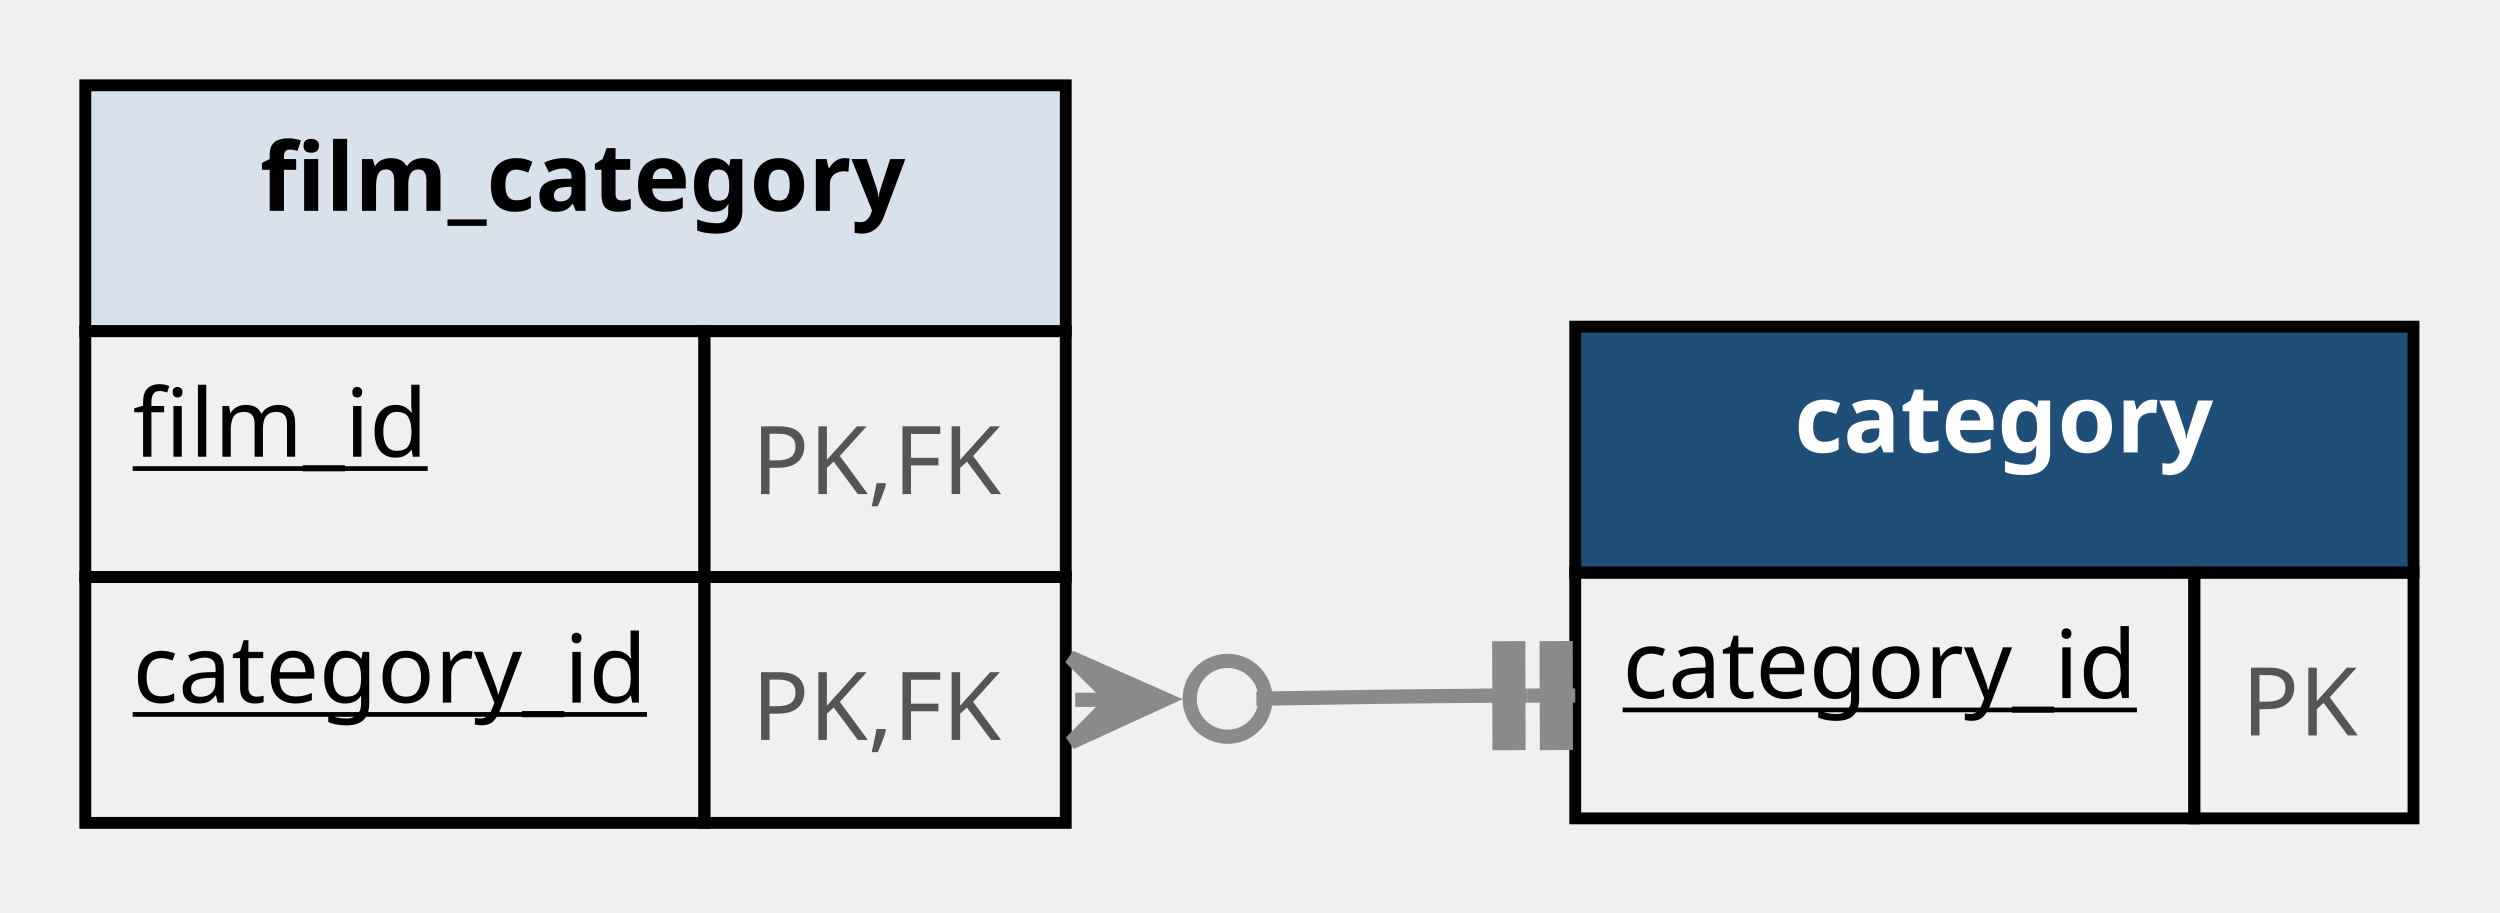
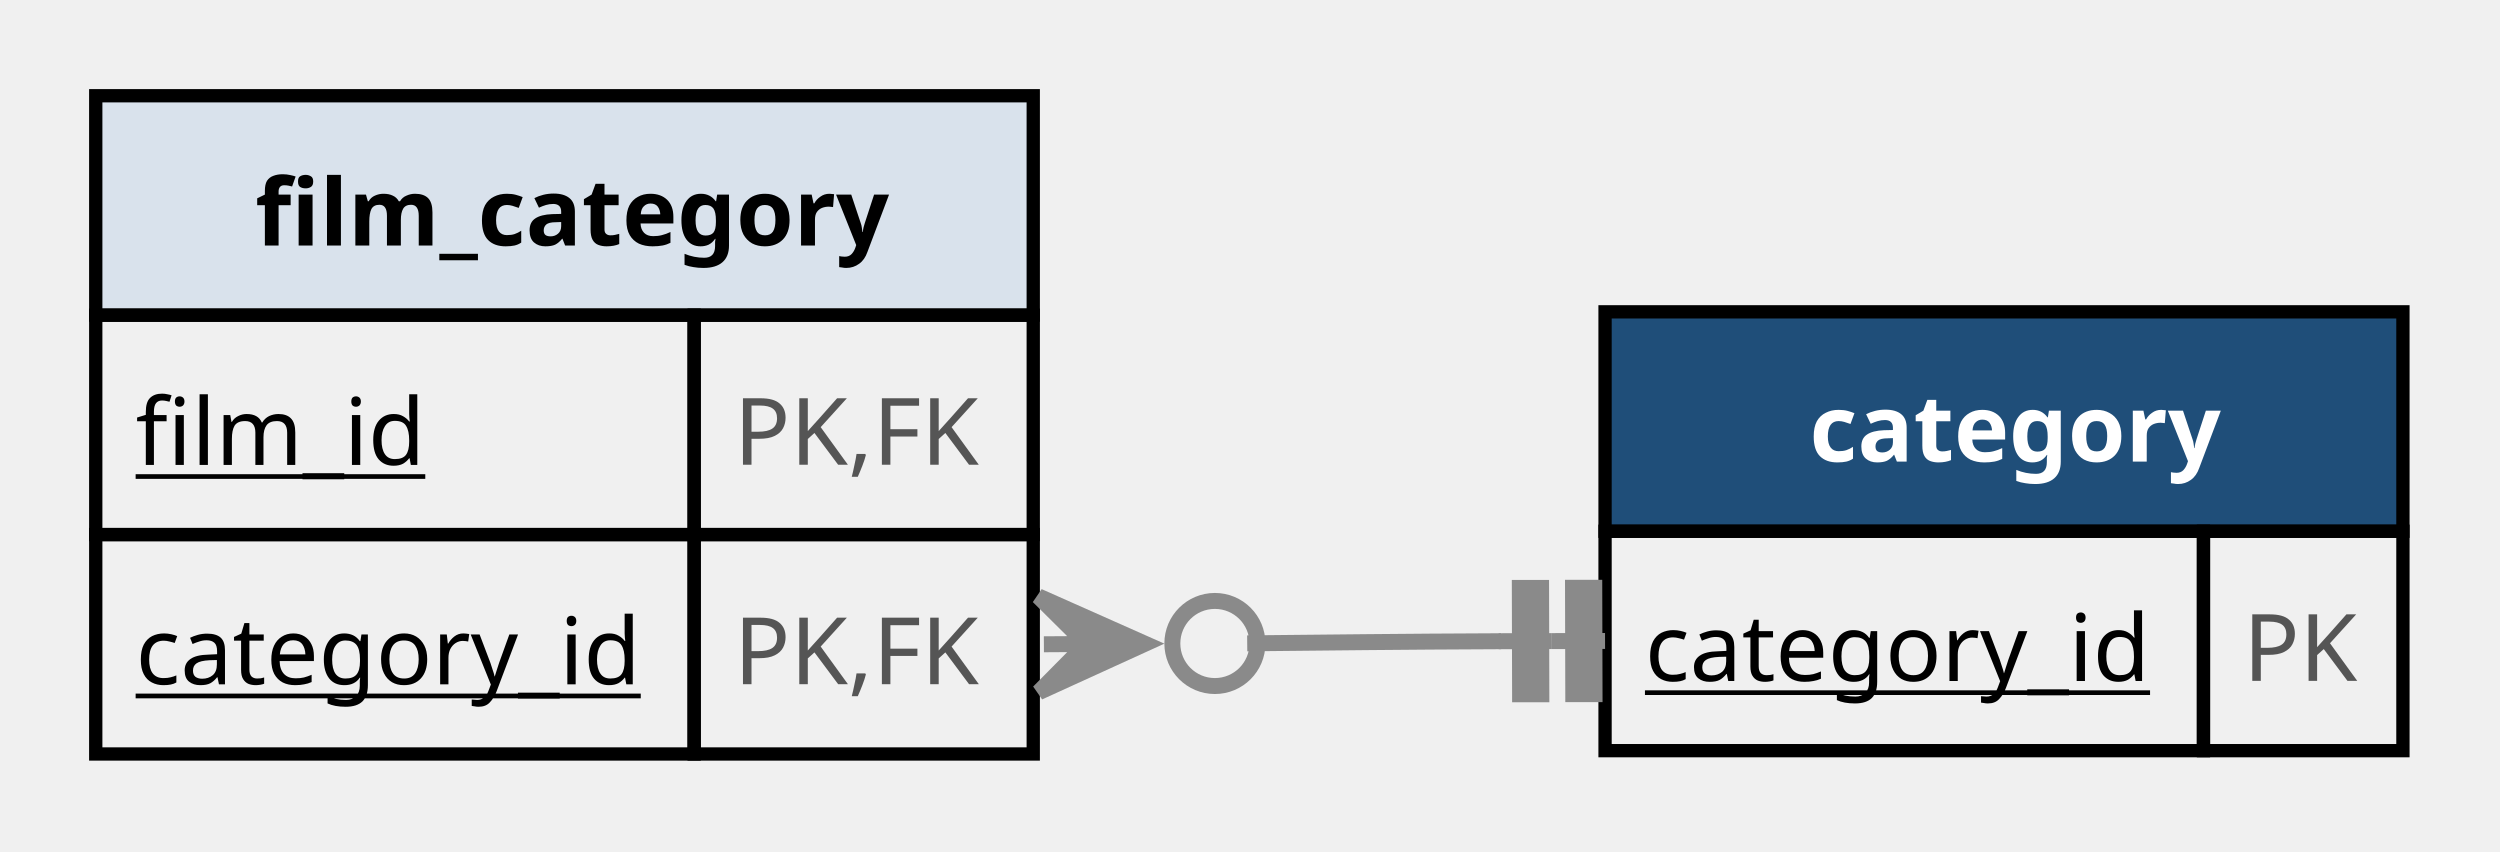
- <svg xmlns="http://www.w3.org/2000/svg" width="211pt" height="77pt" viewBox="0.00 0.00 211.00 77.00">
-   <g id="graph0" class="graph" transform="scale(1 1) rotate(0) translate(7.2 69.45)">
+ <svg xmlns="http://www.w3.org/2000/svg" width="188pt" height="64pt" viewBox="0.00 0.00 188.00 64.00">
+   <g id="graph0" class="graph" transform="scale(1 1) rotate(0) translate(7.2 56.7)">
    <g id="node1" class="node">
-       <polygon fill="#1f4e79" stroke="none" points="125.75,-21.12 125.75,-41.88 196.5,-41.88 196.5,-21.12 125.75,-21.12" />
-       <polygon fill="none" stroke="#000000" points="125.75,-21.12 125.75,-41.88 196.5,-41.88 196.5,-21.12 125.75,-21.12" />
-       <text xml:space="preserve" text-anchor="start" x="144.25" y="-31.27" font-family="Noto Sans KR" font-weight="bold" font-size="8.00" fill="#ffffff">category</text>
-       <polygon fill="none" stroke="#000000" points="125.75,-0.38 125.75,-21.12 178,-21.12 178,-0.38 125.75,-0.38" />
-       <text xml:space="preserve" text-anchor="start" x="129.75" y="-10.53" font-family="Noto Sans KR" text-decoration="underline" font-size="8.00">category_id</text>
-       <polygon fill="none" stroke="#000000" points="178,-0.38 178,-21.12 196.5,-21.12 196.5,-0.38 178,-0.38" />
-       <text xml:space="preserve" text-anchor="start" x="182" y="-7.38" font-family="Noto Sans KR" font-size="8.00" fill="#555555">PK</text>
+       <polygon fill="#1f4e79" stroke="none" points="113.5,-16.75 113.5,-33.25 173.5,-33.25 173.5,-16.75 113.5,-16.75" />
+       <polygon fill="none" stroke="#000000" points="113.5,-16.75 113.5,-33.25 173.5,-33.25 173.5,-16.75 113.5,-16.75" />
+       <text xml:space="preserve" text-anchor="start" x="128.88" y="-21.99" font-family="Noto Sans KR" font-weight="bold" font-size="7.00" fill="#ffffff">category</text>
+       <polygon fill="none" stroke="#000000" points="113.5,-0.25 113.5,-16.75 158.5,-16.75 158.5,-0.25 113.5,-0.25" />
+       <text xml:space="preserve" text-anchor="start" x="116.5" y="-5.49" font-family="Noto Sans KR" text-decoration="underline" font-size="7.00">category_id</text>
+       <polygon fill="none" stroke="#000000" points="158.5,-0.25 158.5,-16.75 173.5,-16.75 173.5,-0.25 158.5,-0.25" />
+       <text xml:space="preserve" text-anchor="start" x="161.5" y="-5.5" font-family="Noto Sans KR" font-size="7.00" fill="#555555">PK</text>
    </g>
    <g id="node2" class="node">
-       <polygon fill="#d9e2ec" stroke="none" points="0,-41.5 0,-62.25 82.75,-62.25 82.75,-41.5 0,-41.5" />
-       <polygon fill="none" stroke="#000000" points="0,-41.5 0,-62.25 82.75,-62.25 82.75,-41.5 0,-41.5" />
-       <text xml:space="preserve" text-anchor="start" x="14.75" y="-51.65" font-family="Noto Sans KR" font-weight="bold" font-size="8.00" fill="#000000">film_category</text>
-       <polygon fill="none" stroke="#000000" points="0,-20.75 0,-41.5 52.25,-41.5 52.25,-20.75 0,-20.75" />
-       <text xml:space="preserve" text-anchor="start" x="4" y="-30.9" font-family="Noto Sans KR" text-decoration="underline" font-size="8.00">film_id</text>
-       <polygon fill="none" stroke="#000000" points="52.25,-20.75 52.25,-41.5 82.75,-41.5 82.75,-20.75 52.25,-20.75" />
-       <text xml:space="preserve" text-anchor="start" x="56.25" y="-27.75" font-family="Noto Sans KR" font-size="8.00" fill="#555555">PK,FK</text>
-       <polygon fill="none" stroke="#000000" points="0,0 0,-20.75 52.25,-20.75 52.25,0 0,0" />
-       <text xml:space="preserve" text-anchor="start" x="4" y="-10.15" font-family="Noto Sans KR" text-decoration="underline" font-size="8.00">category_id</text>
-       <polygon fill="none" stroke="#000000" points="52.25,0 52.25,-20.75 82.75,-20.75 82.75,0 52.25,0" />
-       <text xml:space="preserve" text-anchor="start" x="56.25" y="-7" font-family="Noto Sans KR" font-size="8.00" fill="#555555">PK,FK</text>
+       <polygon fill="#d9e2ec" stroke="none" points="0,-33 0,-49.5 70.5,-49.5 70.5,-33 0,-33" />
+       <polygon fill="none" stroke="#000000" points="0,-33 0,-49.5 70.5,-49.5 70.5,-33 0,-33" />
+       <text xml:space="preserve" text-anchor="start" x="12" y="-38.24" font-family="Noto Sans KR" font-weight="bold" font-size="7.00" fill="#000000">film_category</text>
+       <polygon fill="none" stroke="#000000" points="0,-16.5 0,-33 45,-33 45,-16.5 0,-16.5" />
+       <text xml:space="preserve" text-anchor="start" x="3" y="-21.74" font-family="Noto Sans KR" text-decoration="underline" font-size="7.00">film_id</text>
+       <polygon fill="none" stroke="#000000" points="45,-16.5 45,-33 70.5,-33 70.5,-16.5 45,-16.5" />
+       <text xml:space="preserve" text-anchor="start" x="48" y="-21.75" font-family="Noto Sans KR" font-size="7.00" fill="#555555">PK,FK</text>
+       <polygon fill="none" stroke="#000000" points="0,0 0,-16.5 45,-16.5 45,0 0,0" />
+       <text xml:space="preserve" text-anchor="start" x="3" y="-5.24" font-family="Noto Sans KR" text-decoration="underline" font-size="7.00">category_id</text>
+       <polygon fill="none" stroke="#000000" points="45,0 45,-16.5 70.5,-16.5 70.5,0 45,0" />
+       <text xml:space="preserve" text-anchor="start" x="48" y="-5.25" font-family="Noto Sans KR" font-size="7.00" fill="#555555">PK,FK</text>
    </g>
    <g id="edge1" class="edge">
-       <path fill="none" stroke="#8a8a8a" stroke-width="1.2" d="M98.84,-10.48C105.08,-10.57 110.28,-10.68 117.93,-10.73" />
-       <polygon fill="#8a8a8a" stroke="#8a8a8a" stroke-width="1.2" points="91.15,-10.43 83.18,-6.78 86.75,-10.4 83.55,-10.38 83.55,-10.38 83.55,-10.38 86.75,-10.4 83.13,-13.98 91.15,-10.43" />
-       <ellipse fill="none" stroke="#8a8a8a" stroke-width="1.2" cx="96.41" cy="-10.47" rx="3.2" ry="3.2" />
-       <polygon fill="#8a8a8a" stroke="#8a8a8a" stroke-width="1.2" points="124.96,-6.75 124.94,-14.75 123.34,-14.74 123.36,-6.74 124.96,-6.75" />
-       <polyline fill="none" stroke="#8a8a8a" stroke-width="1.2" points="125.75,-10.75 121.75,-10.74" />
-       <polygon fill="#8a8a8a" stroke="#8a8a8a" stroke-width="1.2" points="120.96,-6.74 120.94,-14.74 119.34,-14.73 119.36,-6.73 120.96,-6.74" />
-       <polyline fill="none" stroke="#8a8a8a" stroke-width="1.2" points="121.75,-10.74 117.75,-10.73" />
+       <path fill="none" stroke="#8a8a8a" stroke-width="1.2" d="M86.59,-8.32C92.83,-8.38 98.03,-8.45 105.68,-8.48" />
+       <polygon fill="#8a8a8a" stroke="#8a8a8a" stroke-width="1.2" points="78.9,-8.29 70.92,-4.65 74.5,-8.27 71.3,-8.25 71.3,-8.25 71.3,-8.25 74.5,-8.27 70.89,-11.85 78.9,-8.29" />
+       <ellipse fill="none" stroke="#8a8a8a" stroke-width="1.2" cx="84.16" cy="-8.31" rx="3.2" ry="3.2" />
+       <polygon fill="#8a8a8a" stroke="#8a8a8a" stroke-width="1.2" points="112.71,-4.5 112.69,-12.5 111.09,-12.5 111.11,-4.5 112.71,-4.5" />
+       <polyline fill="none" stroke="#8a8a8a" stroke-width="1.2" points="113.5,-8.5 109.5,-8.49" />
+       <polygon fill="#8a8a8a" stroke="#8a8a8a" stroke-width="1.2" points="108.71,-4.49 108.69,-12.49 107.09,-12.49 107.11,-4.49 108.71,-4.49" />
+       <polyline fill="none" stroke="#8a8a8a" stroke-width="1.2" points="109.5,-8.49 105.5,-8.48" />
    </g>
  </g>
</svg>
